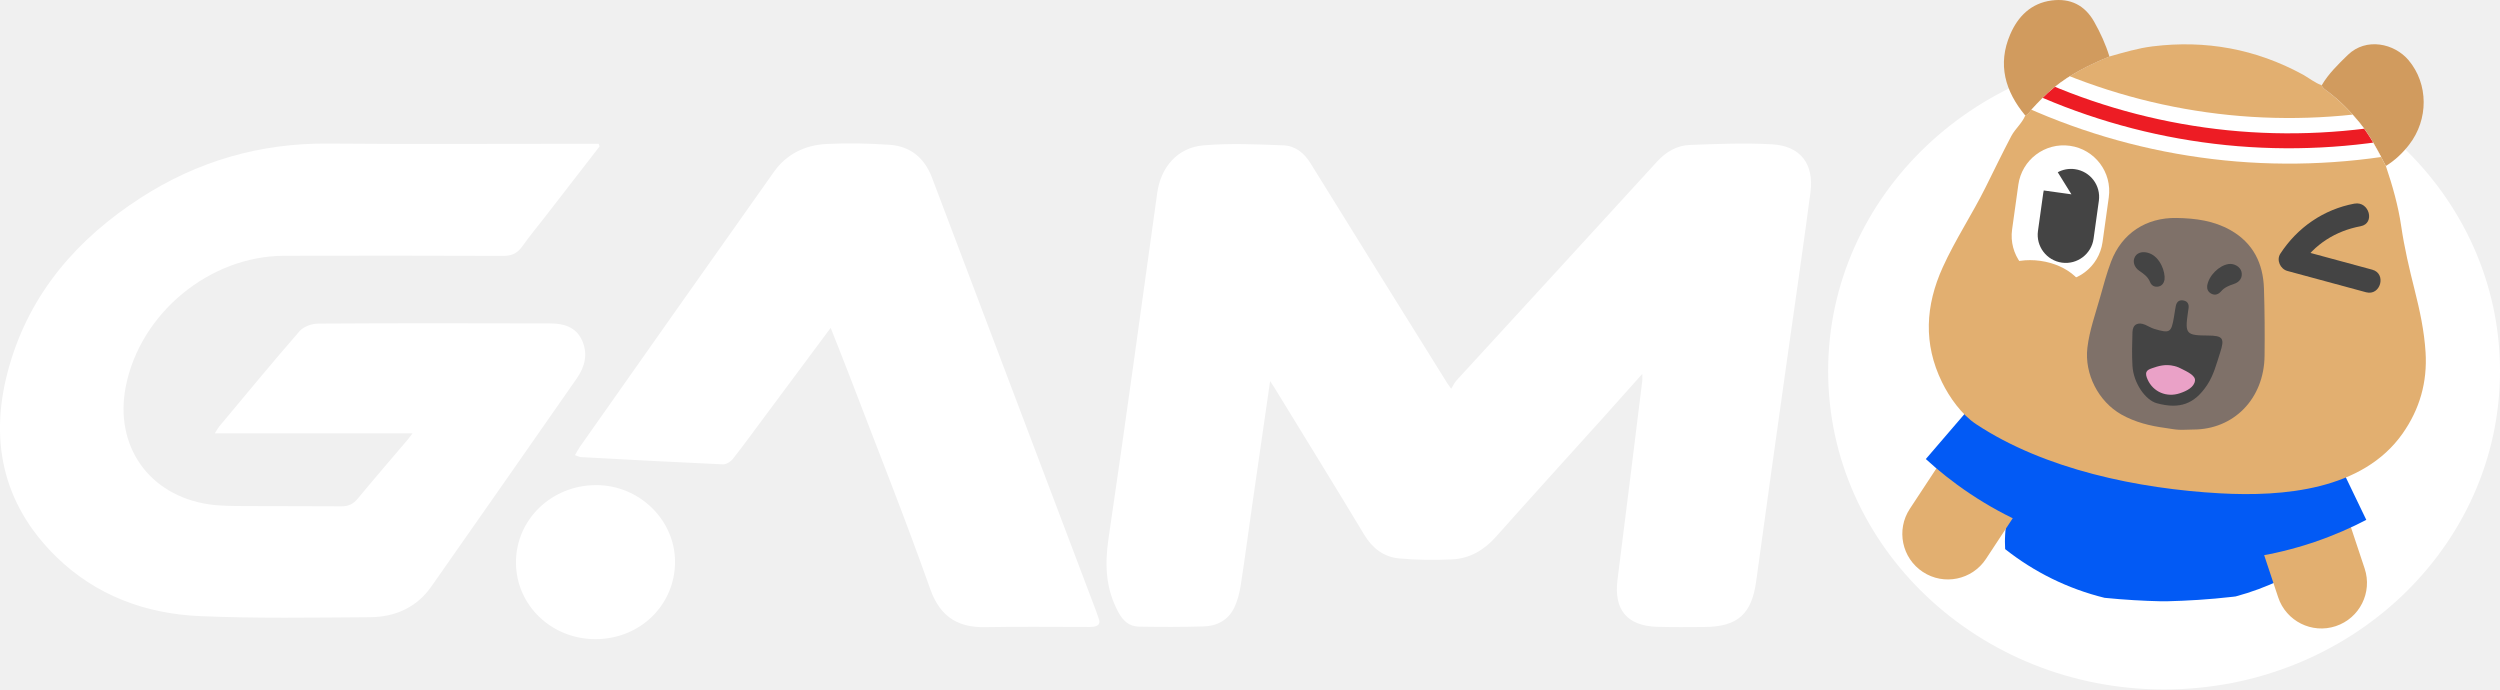
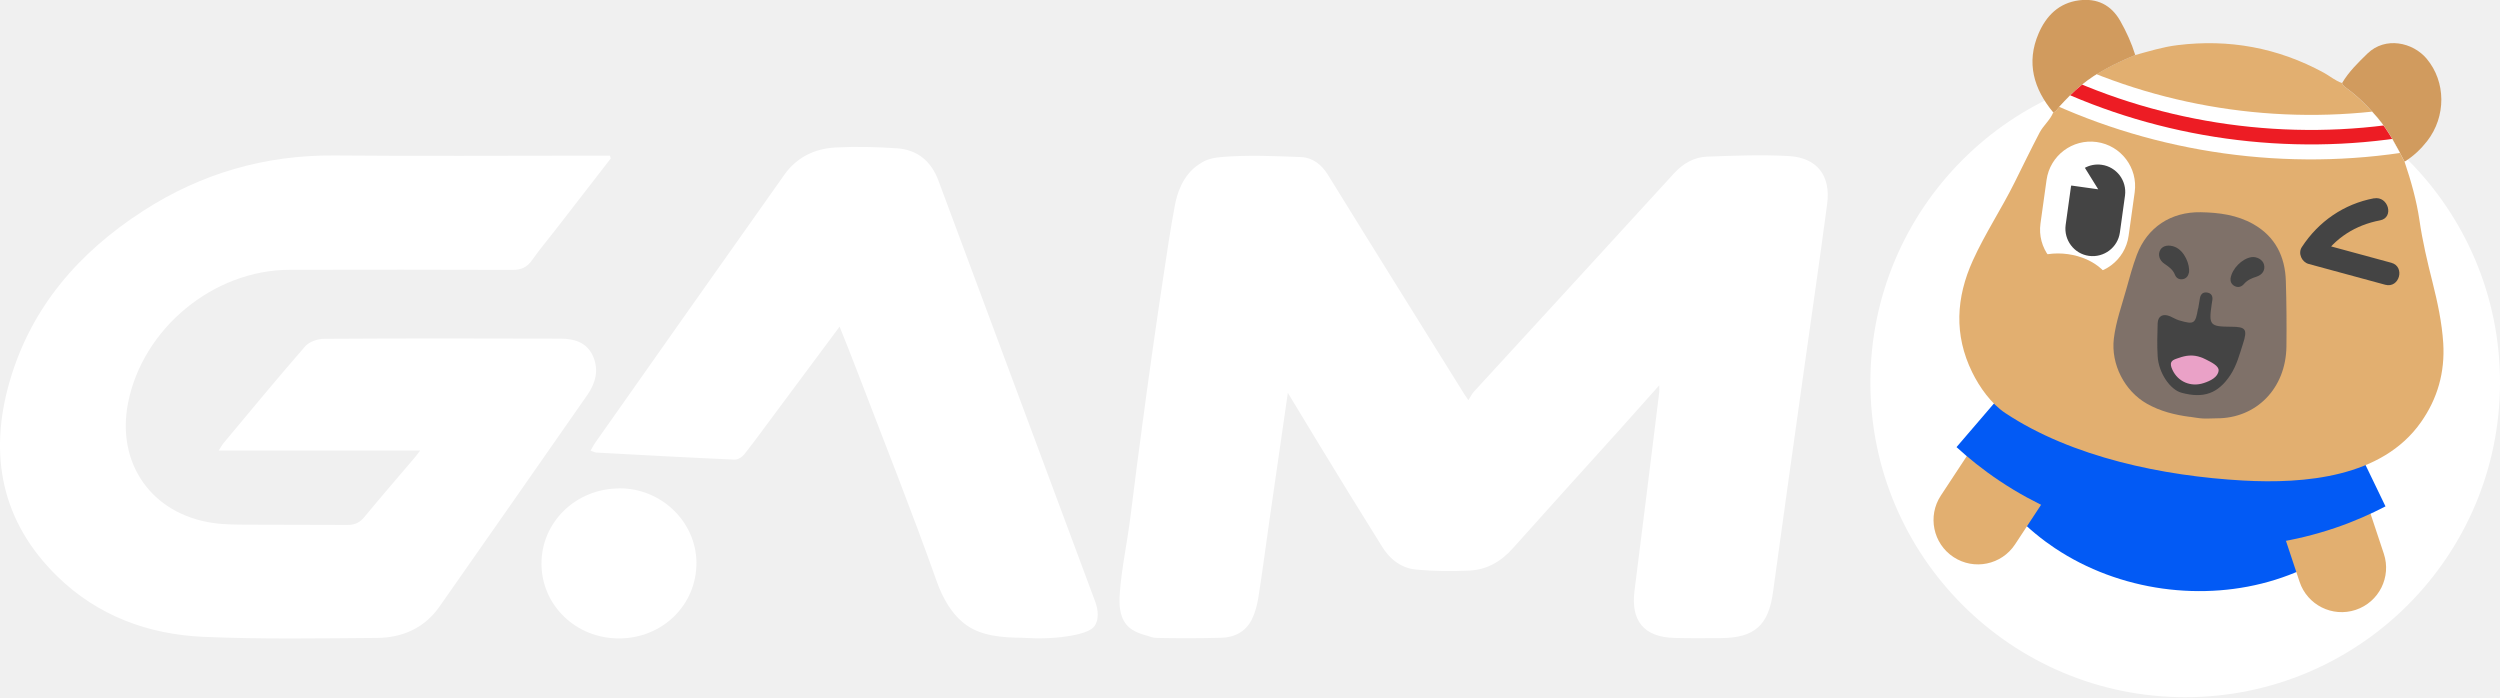
- <svg xmlns="http://www.w3.org/2000/svg" id="Capa_2" data-name="Capa 2" viewBox="0 0 700 193.05">
+ <svg xmlns="http://www.w3.org/2000/svg" id="Capa_2" data-name="Capa 2" viewBox="0 0 297.8 83.05">
  <defs>
    <style>
      .cls-1 {
        fill: #fff;
      }

      .cls-2 {
        fill: #444;
      }

      .cls-3 {
        fill: #eaa1c7;
      }

      .cls-4 {
        fill: #d19b5e;
      }

      .cls-5 {
        fill: #e2af70;
      }

      .cls-6 {
        clip-path: url(#clippath);
      }

      .cls-7 {
        fill: #7f7169;
      }

      .cls-8 {
        fill: #025af5;
      }

      .cls-9 {
        fill: none;
      }

      .cls-10 {
        fill: #ed1c24;
      }
    </style>
    <clipPath id="clippath">
-       <path class="cls-9" d="m668.04,46.47c1.86,5.52,3.46,11.12,4.3,16.88.88,6,2.26,11.89,3.74,17.75,1.46,5.78,2.71,11.57,3.08,17.54.52,8.35-1.63,15.92-6.44,22.76-11.15,15.85-33.45,17.72-51.15,16.73-22.76-1.27-49.05-6.65-68.27-19.37-4.04-2.68-7.43-7.44-9.55-11.77-5.24-10.72-4.64-21.42.21-32.13,3.5-7.73,8.21-14.79,11.98-22.37,2.39-4.8,4.72-9.63,7.22-14.38,1.08-2.05,3.01-3.57,3.91-5.77.85-.28,1.23-1.06,1.76-1.66,1.92-2.13,3.92-4.18,6.13-6.02,4.69-3.9,10.08-6.53,15.66-8.84,4.01-1.12,7.98-2.33,12.13-2.84,14.85-1.82,28.86.71,42.03,7.89,1.78.97,3.33,2.33,5.28,2.98.24.8.92,1.18,1.53,1.64,3.31,2.46,6.19,5.37,8.82,8.54,3.14,3.78,5.38,8.1,7.6,12.43Z" />
+       <path class="cls-9" d="m286.43,19.26c.77,2.29,1.43,4.61,1.78,7,.36,2.49.94,4.93,1.55,7.35.6,2.39,1.12,4.8,1.28,7.27.21,3.46-.67,6.6-2.67,9.43-4.62,6.57-13.86,7.34-21.2,6.93-9.43-.53-20.33-2.75-28.29-8.03-1.68-1.11-3.08-3.08-3.96-4.88-2.17-4.44-1.92-8.88.09-13.31,1.45-3.2,3.4-6.13,4.96-9.27.99-1.99,1.96-3.99,2.99-5.96.45-.85,1.25-1.48,1.62-2.39.35-.11.51-.44.73-.69.8-.88,1.62-1.73,2.54-2.49,1.94-1.62,4.18-2.71,6.49-3.66,1.66-.46,3.31-.97,5.03-1.18,6.15-.76,11.96.3,17.42,3.27.74.4,1.38.97,2.19,1.24.1.33.38.49.63.68,1.37,1.02,2.57,2.23,3.66,3.54,1.3,1.56,2.23,3.36,3.15,5.15Z" />
    </clipPath>
  </defs>
  <g id="Capa_1-2" data-name="Capa 1">
+     <path class="cls-1" d="m153.41,46.78c-.75,5.18-1.46,10.07-2.16,14.96-.45,3.12-.85,6.24-1.34,9.35-.14.91-.38,1.85-.78,2.67-.71,1.46-2.04,2.17-3.63,2.21-2.56.07-5.12.07-7.68.02-.52,0-.88-.18-1.05-.23-1.4-.37-2.6-.84-3.13-2.32-.32-.89-.32-1.86-.25-2.8.23-3.07.89-6.03,1.27-9.09.46-3.72.94-7.43,1.44-11.15.77-5.76,1.58-11.51,2.45-17.25.44-2.93.87-5.88,1.42-8.79.21-1.08.83-3.51,2.91-4.82.44-.27.94-.68,2.57-.83,3.15-.27,6.35-.12,9.52,0,1.39.06,2.45.88,3.23,2.14,5.39,8.74,10.84,17.45,16.27,26.17.07.12.16.23.45.65.24-.38.39-.73.63-.99,7.95-8.67,15.91-17.32,23.84-26.01,1.1-1.2,2.39-1.95,3.95-2.01,3.25-.12,6.51-.25,9.74-.07,3.37.19,5.02,2.33,4.57,5.71-.88,6.69-1.87,13.36-2.8,20.04-1.22,8.73-2.46,17.47-3.65,26.2-.53,3.92-2.18,5.44-6.17,5.47-1.87.01-3.74.03-5.6-.02-3.6-.1-5.18-2.04-4.73-5.6,1.01-7.89,1.97-15.79,2.95-23.68.02-.19,0-.39,0-.81-1.64,1.83-3.14,3.53-4.66,5.22-4.26,4.73-8.54,9.44-12.78,14.19-1.41,1.59-3.12,2.57-5.21,2.66-2.1.09-4.22.08-6.3-.12-.54-.05-1.05-.18-1.51-.39-1.46-.64-2.24-1.84-2.61-2.43-4.96-7.91-11.2-18.28-11.2-18.28Z" />
+     <path class="cls-1" d="m72.75,18.88c-2.2,2.84-4.4,5.68-6.6,8.52-.93,1.2-1.91,2.36-2.78,3.6-.59.84-1.28,1.15-2.31,1.15-8.86-.03-17.72-.03-26.57-.01-9.06.02-17.47,6.96-19.23,15.83-1.43,7.21,2.78,13.24,10.07,14.32,1.46.22,2.95.2,4.43.21,3.88.03,7.76,0,11.65.03.86,0,1.45-.28,1.99-.94,2-2.42,4.06-4.8,6.09-7.19.15-.18.29-.37.56-.73h-24c.26-.4.38-.64.54-.84,3.24-3.87,6.44-7.77,9.76-11.57.48-.55,1.48-.9,2.25-.9,9.39-.06,18.77-.05,28.16-.02,1.62,0,3.13.42,3.87,2.07.73,1.64.33,3.19-.64,4.6-5.87,8.43-11.75,16.84-17.64,25.25-1.81,2.58-4.44,3.71-7.47,3.73-6.88.05-13.77.17-20.64-.13-6.6-.29-12.63-2.52-17.42-7.21C.16,62.14-1.38,54.19,1.15,45.44c2.56-8.86,8.27-15.39,15.89-20.31,6.93-4.48,14.54-6.68,22.83-6.61,10.16.09,20.33.02,30.49.02.77,0,1.53,0,2.3,0l.09.33Z" />
+     <path class="cls-1" d="m100.02,38.9c-2.67,3.59-5.22,7.03-7.78,10.46-1.19,1.6-2.36,3.21-3.59,4.77-.25.32-.76.63-1.14.62-5.49-.24-10.98-.54-16.47-.84-.19-.01-.37-.12-.69-.23.22-.37.37-.69.58-.98,7.5-10.64,14.99-21.29,22.52-31.91,1.45-2.05,3.6-3.09,6.06-3.22,2.45-.13,4.92-.07,7.37.1,2.4.17,4.03,1.53,4.89,3.8,6.21,16.69,12.43,33.38,18.64,50.06.21.53.68,1.95,0,3-.16.25-.71.98-3.95,1.36-2.44.28-4.32.08-4.77.08-2.19-.02-4.71-.19-6.55-1.49-1.76-1.25-2.86-3.26-3.57-5.26-2.95-8.33-6.23-16.54-9.38-24.79-.68-1.79-1.4-3.57-2.18-5.53Z" />
+     <path class="cls-1" d="m73.76,58.17c5-.03,9.17,3.98,9.2,8.85.03,5.03-4.03,9.01-9.2,9.03-5.13.02-9.23-3.92-9.26-8.87-.02-4.98,4.09-8.98,9.26-9Z" />
    <g>
-       <path class="cls-1" d="m605.94,14.71c-51.94,0-94.06,39.92-94.06,89.17s42.11,89.17,94.06,89.17,94.06-39.92,94.06-89.17-42.11-89.17-94.06-89.17Z" />
-       <path class="cls-1" d="m355.63,106.71c-1.76,12.19-3.43,23.7-5.08,35.2-1.05,7.33-2.01,14.68-3.15,22-.34,2.15-.89,4.35-1.84,6.29-1.68,3.44-4.81,5.1-8.54,5.2-6.02.17-12.05.17-18.07.06-2.7-.05-4.43-1.5-5.81-4.05-3.59-6.64-3.83-13.36-2.74-20.73,4.76-32.2,9.13-64.46,13.63-96.7,1-7.19,5.69-12.66,12.92-13.28,7.42-.64,14.94-.29,22.41,0,3.27.13,5.76,2.06,7.6,5.04,12.7,20.57,25.52,41.07,38.3,61.59.17.27.37.53,1.07,1.53.56-.89.92-1.71,1.49-2.34,18.7-20.41,37.46-40.77,56.11-61.22,2.58-2.83,5.63-4.59,9.31-4.72,7.64-.28,15.31-.6,22.93-.17,7.94.44,11.81,5.48,10.76,13.45-2.07,15.74-4.4,31.44-6.6,47.16-2.88,20.56-5.8,41.11-8.59,61.67-1.25,9.22-5.14,12.81-14.52,12.87-4.4.03-8.8.07-13.19-.05-8.46-.24-12.2-4.81-11.13-13.17,2.37-18.57,4.64-37.16,6.94-55.74.06-.45,0-.92,0-1.91-3.85,4.31-7.4,8.31-10.97,12.28-10.03,11.13-20.11,22.21-30.07,33.4-3.33,3.73-7.35,6.04-12.27,6.26-4.94.22-9.93.19-14.84-.28-4.23-.41-7.41-2.82-9.7-6.62-8.31-13.81-16.79-27.52-25.2-41.26-.25-.4-.52-.79-1.15-1.75Z" />
-       <path class="cls-1" d="m167.87,41.01c-5.07,6.55-10.15,13.11-15.22,19.66-2.14,2.77-4.4,5.45-6.41,8.32-1.36,1.93-2.96,2.66-5.33,2.66-20.44-.08-40.88-.08-61.32-.03-20.9.04-40.3,16.06-44.36,36.54-3.3,16.63,6.43,30.55,23.24,33.05,3.36.5,6.82.46,10.23.49,8.96.07,17.91-.01,26.87.07,1.98.02,3.34-.64,4.6-2.16,4.62-5.58,9.36-11.07,14.05-16.59.35-.41.66-.85,1.3-1.68h-55.38c.59-.93.87-1.48,1.25-1.94,7.47-8.93,14.87-17.93,22.51-26.7,1.11-1.27,3.42-2.08,5.19-2.09,21.66-.14,43.32-.11,64.98-.05,3.74,0,7.22.97,8.92,4.78,1.69,3.78.77,7.37-1.49,10.61-13.54,19.44-27.11,38.86-40.71,58.26-4.17,5.95-10.24,8.56-17.24,8.61-15.88.1-31.77.38-47.62-.31-15.22-.66-29.15-5.82-40.21-16.64C.38,140.84-3.19,122.5,2.65,102.31c5.9-20.43,19.09-35.51,36.66-46.87,15.98-10.33,33.54-15.42,52.69-15.24,23.45.21,46.9.05,70.35.06,1.77,0,3.54,0,5.31,0l.2.76Z" />
-       <path class="cls-1" d="m232.6,91.78c-6.44,8.67-12.6,16.96-18.77,25.24-2.87,3.85-5.68,7.74-8.66,11.51-.61.77-1.84,1.53-2.76,1.49-13.25-.59-26.5-1.31-39.75-2.03-.45-.02-.89-.28-1.66-.55.53-.9.9-1.67,1.39-2.36,18.09-25.68,36.16-51.37,54.33-76.99,3.5-4.94,8.7-7.46,14.62-7.77,5.91-.31,11.88-.18,17.8.23,5.8.4,9.73,3.69,11.81,9.17,15.34,40.54,30.7,81.08,46.05,121.62.23.61.39,1.24.63,1.84.61,1.52-.18,2.13-1.52,2.32-.64.09-1.3.05-1.95.05-9.44,0-18.89-.12-28.33.05-6.88.12-12.4-2.28-15.36-10.65-7.11-20.09-15.03-39.9-22.64-59.82-1.65-4.32-3.39-8.62-5.25-13.35Z" />
-       <path class="cls-1" d="m166.82,135.83c12.06-.06,22.12,9.62,22.19,21.35.07,12.13-9.72,21.75-22.2,21.78-12.37.04-22.28-9.46-22.34-21.4-.05-12.01,9.88-21.66,22.34-21.73Z" />
+       <path class="cls-1" d="m260.3,8.05c-20.71,0-37.5,16.79-37.5,37.5s16.79,37.5,37.5,37.5,37.5-16.79,37.5-37.5-16.79-37.5-37.5-37.5Z" />
      <g>
-         <path class="cls-8" d="m650.08,151.7c0,1.33-.08,2.64-.23,3.93-7.09,5.14-15.15,9.03-23.86,11.37-.3.04-.6.07-.9.11-6.54.75-12.68,1.11-18.37,1.25h-1.63c-4.93-.11-10.22-.41-15.81-.97-10.33-2.54-19.78-7.26-27.84-13.64-.04-.67-.06-1.35-.06-2.04,0-.26,0-.52.01-.77.31-13.67,8.84-25.57,21.5-32.17,2.64.6,5.29,1.22,7.94,1.83.8,1.31,2.38,3.5,5.13,5.3,3.65,2.38,7.26,2.68,8.85,2.72h2.2c1.6-.04,5.2-.34,8.85-2.72,2.74-1.8,4.32-3.99,5.13-5.3,2.57-.59,5.12-1.19,7.69-1.78,12.59,6.6,21.08,18.5,21.4,32.12,0,.25,0,.51,0,.77Z" />
+         <path class="cls-8" d="m276.38,65.34c-.08.55-.18,1.08-.32,1.6-1.01.55-2.75,1.41-5.03,2.12-8.52,2.67-18.55,1.38-26.26-3.77-1.35-.9-3.08-2.23-4.9-4.13.02-.28.05-.56.09-.84.01-.11.03-.21.05-.32.9-5.59,5.08-10,10.65-11.99,1.05.4,2.1.8,3.15,1.2.25.58.78,1.57,1.8,2.46,1.37,1.19,2.83,1.51,3.48,1.62l.9.12c.66.07,2.15.16,3.79-.62,1.23-.58,2-1.39,2.4-1.88,1.09-.1,2.17-.2,3.26-.3,4.8,3.42,7.61,8.79,6.97,14.4,0,.1-.02.21-.04.32Z" />
        <g>
-           <rect class="cls-5" x="620.86" y="138.63" width="50.42" height="25.52" rx="12.76" ry="12.76" transform="translate(585.9 -509.44) rotate(71.61)" />
-           <path class="cls-8" d="m631.49,155.89c4.81-.78,10.44-2.05,16.57-4.13,5.61-1.91,10.46-4.09,14.5-6.2-2.88-5.99-5.77-11.97-8.65-17.96-10.74,1.12-21.48,2.23-32.22,3.35,3.26,8.32,6.53,16.63,9.79,24.95Z" />
-           <path class="cls-1" d="m644.31,167.66c-.05,0-.11,0-.16.02l.16-.03h0Z" />
+           <rect class="cls-5" x="266.88" y="57.45" width="20.89" height="10.58" rx="5.29" ry="5.29" transform="translate(249.36 -220.22) rotate(71.61)" />
+           <path class="cls-8" d="m271.28,64.6c1.99-.32,4.33-.85,6.87-1.71,2.33-.79,4.33-1.7,6.01-2.57-1.2-2.48-2.39-4.96-3.59-7.44-4.45.46-8.9.92-13.35,1.39,1.35,3.45,2.71,6.89,4.06,10.34Z" />
+           <path class="cls-1" d="m276.6,69.48s-.04,0-.07,0h.07s0,0,0,0Z" />
        </g>
        <g>
-           <rect class="cls-5" x="527.05" y="126.32" width="50.42" height="25.52" rx="12.76" ry="12.76" transform="translate(971.97 -245.85) rotate(123.34)" />
-           <path class="cls-8" d="m566.59,146.53c-4.45-2-9.56-4.67-14.95-8.27-4.93-3.29-9.05-6.65-12.41-9.73,4.33-5.04,8.66-10.08,12.99-15.12,10.09,3.85,20.18,7.7,30.27,11.54-5.3,7.19-10.6,14.39-15.9,21.58Z" />
+           <rect class="cls-5" x="228" y="52.35" width="20.89" height="10.58" rx="5.29" ry="5.29" transform="translate(417.65 -109.89) rotate(123.34)" />
+           <path class="cls-8" d="m244.39,60.72c-1.84-.83-3.96-1.94-6.19-3.43-2.04-1.36-3.75-2.76-5.14-4.03,1.79-2.09,3.59-4.18,5.38-6.27,4.18,1.59,8.36,3.19,12.54,4.78-2.2,2.98-4.39,5.96-6.59,8.94Z" />
        </g>
        <g>
-           <path class="cls-5" d="m668.04,46.47c1.86,5.52,3.46,11.12,4.3,16.88.88,6,2.26,11.89,3.74,17.75,1.46,5.78,2.71,11.57,3.08,17.54.52,8.35-1.63,15.92-6.44,22.76-11.15,15.85-33.45,17.72-51.15,16.73-22.76-1.27-49.05-6.65-68.27-19.37-4.04-2.68-7.43-7.44-9.55-11.77-5.24-10.72-4.64-21.42.21-32.13,3.5-7.73,8.21-14.79,11.98-22.37,2.39-4.8,4.72-9.63,7.22-14.38,1.08-2.05,3.01-3.57,3.91-5.77.85-.28,1.23-1.06,1.76-1.66,1.92-2.13,3.92-4.18,6.13-6.02,4.69-3.9,10.08-6.53,15.66-8.84,4.01-1.12,7.98-2.33,12.13-2.84,14.85-1.82,28.86.71,42.03,7.89,1.78.97,3.33,2.33,5.28,2.98.24.8.92,1.18,1.53,1.64,3.31,2.46,6.19,5.37,8.82,8.54,3.14,3.78,5.38,8.1,7.6,12.43Z" />
-           <path class="cls-4" d="m590.63,15.83c-5.58,2.31-10.98,4.94-15.66,8.84-2.21,1.84-4.21,3.89-6.13,6.02-.54.6-.92,1.38-1.76,1.66-5.65-6.79-7.83-14.33-4.22-22.72,2.16-5.03,5.83-8.75,11.62-9.5,5.22-.67,9.25,1.31,11.87,5.93,1.76,3.11,3.24,6.35,4.29,9.78Z" />
-           <path class="cls-4" d="m668.04,46.47c-2.23-4.33-4.47-8.65-7.6-12.43-2.63-3.17-5.51-6.08-8.82-8.54-.61-.46-1.29-.84-1.53-1.64,1.92-3.26,4.61-5.86,7.29-8.47,5.15-5,13.08-3.24,17.04,1.49,5.56,6.63,5.63,16.57.11,23.67-1.82,2.35-3.95,4.35-6.48,5.92Z" />
-           <path class="cls-7" d="m606.36,119.84c-4.33-.58-8.52-1.6-12.38-3.78-6.43-3.64-10.38-11.36-9.51-18.71.58-4.88,2.26-9.47,3.57-14.15.93-3.33,1.83-6.68,3.05-9.91,2.99-7.94,9.81-12.41,18.35-12.26,5.28.09,10.44.76,15.13,3.43,6.33,3.6,9.12,9.3,9.34,16.34.2,6.27.24,12.55.17,18.82-.14,12.08-8.68,20.67-20,20.65-1.35,0-2.7.13-4.04.06-1.23-.06-2.45-.32-3.68-.49Z" />
-           <path class="cls-2" d="m606.07,78.31c-.15.79-.58,1.65-1.6,1.9-1.09.26-2.03-.17-2.45-1.22-.58-1.47-1.73-2.29-2.96-3.12-1.56-1.04-2.03-2.77-1.2-4.1.76-1.21,2.45-1.47,4.09-.81,2.93,1.16,4.38,5.18,4.12,7.35Z" />
-           <path class="cls-2" d="m618,80.07c.42-2.88,3.32-5.75,6.02-6.14,1.57-.23,3.25.78,3.59,2.14.38,1.56-.4,2.89-2.17,3.46-1.35.44-2.59.94-3.57,2.08-.66.76-1.63,1.19-2.69.63-.95-.5-1.26-1.33-1.17-2.17Z" />
-           <rect class="cls-1" x="564.13" y="40.69" width="25.57" height="38.23" rx="12.79" ry="12.79" transform="translate(13.8 -79.17) rotate(7.94)" />
-           <path class="cls-2" d="m587.68,56.23l-1.48,10.61c-.6,4.29-4.58,7.3-8.87,6.7s-7.3-4.58-6.7-8.87l1.48-10.61c.03-.25.08-.5.14-.73l7.75,1.08c-1.29-2.06-2.57-4.13-3.83-6.18,1.42-.77,3.09-1.1,4.82-.86,2.14.3,3.97,1.44,5.18,3.04,1.22,1.61,1.81,3.68,1.51,5.83Z" />
+           <path class="cls-5" d="m286.43,19.26c.77,2.29,1.43,4.61,1.78,7,.36,2.49.94,4.93,1.55,7.35.6,2.39,1.12,4.8,1.28,7.27.21,3.46-.67,6.6-2.67,9.43-4.62,6.57-13.86,7.34-21.2,6.93-9.43-.53-20.33-2.75-28.29-8.03-1.68-1.11-3.08-3.08-3.96-4.88-2.17-4.44-1.92-8.88.09-13.31,1.45-3.2,3.4-6.13,4.96-9.27.99-1.99,1.96-3.99,2.99-5.96.45-.85,1.25-1.48,1.62-2.39.35-.11.51-.44.73-.69.8-.88,1.62-1.73,2.54-2.49,1.94-1.62,4.18-2.71,6.49-3.66,1.66-.46,3.31-.97,5.03-1.18,6.15-.76,11.96.3,17.42,3.27.74.4,1.38.97,2.19,1.24.1.33.38.49.63.68,1.37,1.02,2.57,2.23,3.66,3.54,1.3,1.56,2.23,3.36,3.15,5.15Z" />
+           <path class="cls-4" d="m254.35,6.56c-2.31.96-4.55,2.05-6.49,3.66-.92.76-1.74,1.61-2.54,2.49-.22.25-.38.57-.73.69-2.34-2.81-3.25-5.94-1.75-9.42.9-2.09,2.41-3.63,4.81-3.94,2.16-.28,3.83.54,4.92,2.46.73,1.29,1.34,2.63,1.78,4.05Z" />
+           <path class="cls-4" d="m286.43,19.26c-.92-1.79-1.85-3.59-3.15-5.15-1.09-1.31-2.28-2.52-3.66-3.54-.25-.19-.53-.35-.63-.68.8-1.35,1.91-2.43,3.02-3.51,2.13-2.07,5.42-1.34,7.06.62,2.3,2.75,2.33,6.87.05,9.81-.76.97-1.64,1.8-2.69,2.45Z" />
+           <path class="cls-7" d="m260.87,49.66c-1.8-.24-3.53-.66-5.13-1.57-2.67-1.51-4.3-4.71-3.94-7.75.24-2.02.94-3.92,1.48-5.87.38-1.38.76-2.77,1.26-4.11,1.24-3.29,4.07-5.14,7.61-5.08,2.19.04,4.33.32,6.27,1.42,2.62,1.49,3.78,3.86,3.87,6.77.08,2.6.1,5.2.07,7.8-.06,5.01-3.6,8.57-8.29,8.56-.56,0-1.12.05-1.68.02-.51-.03-1.02-.13-1.52-.2Z" />
+           <path class="cls-2" d="m260.75,32.45c-.06.33-.24.68-.66.79-.45.11-.84-.07-1.01-.51-.24-.61-.72-.95-1.23-1.29-.65-.43-.84-1.15-.5-1.7.31-.5,1.01-.61,1.7-.34,1.21.48,1.82,2.15,1.71,3.05Z" />
+           <path class="cls-2" d="m265.7,33.18c.18-1.19,1.38-2.38,2.5-2.55.65-.09,1.35.32,1.49.89.16.65-.17,1.2-.9,1.44-.56.18-1.07.39-1.48.86-.27.32-.67.49-1.12.26-.39-.21-.52-.55-.49-.9Z" />
+           <rect class="cls-1" x="243.37" y="16.86" width="10.6" height="15.84" rx="5.3" ry="5.3" transform="translate(5.81 -34.13) rotate(7.94)" />
+           <path class="cls-2" d="m253.13,23.3l-.61,4.4c-.25,1.78-1.9,3.02-3.68,2.78s-3.02-1.9-2.78-3.68l.61-4.4c.01-.1.03-.21.06-.3l3.21.45c-.53-.85-1.07-1.71-1.59-2.56.59-.32,1.28-.46,2-.36.89.12,1.64.6,2.15,1.26.5.67.75,1.52.63,2.42Z" />
          <g>
-             <ellipse class="cls-5" cx="651.62" cy="94.16" rx="9.83" ry="14.31" transform="translate(468.29 726.52) rotate(-82.05)" />
-             <ellipse class="cls-5" cx="569.88" cy="82.76" rx="9.83" ry="14.31" transform="translate(409.15 635.73) rotate(-82.05)" />
+             <ellipse class="cls-5" cx="279.63" cy="39.02" rx="4.07" ry="5.93" transform="translate(202.33 310.57) rotate(-82.05)" />
+             <ellipse class="cls-5" cx="245.75" cy="34.29" rx="4.07" ry="5.93" transform="translate(177.82 272.95) rotate(-82.05)" />
          </g>
          <g class="cls-6">
            <g>
-               <path class="cls-1" d="m670.35,43.41c-17.91,2.94-36.27,3.21-54.26.68-17.99-2.5-35.59-7.76-52-15.51l5.45-11.55c15.26,7.2,31.61,12.08,48.32,14.41,16.7,2.35,33.77,2.1,50.42-.63l2.08,12.6Z" />
-               <path class="cls-10" d="m669.65,39.17c-17.49,2.87-35.41,3.13-52.97.66-17.56-2.44-34.73-7.57-50.76-15.14l1.78-3.78c15.65,7.39,32.42,12.39,49.56,14.78,17.14,2.41,34.64,2.15,51.71-.65l.68,4.12Z" />
+               <path class="cls-1" d="m287.39,17.99c-14.85,2.48-30.43.31-44.04-6.15l2.26-4.79c12.64,6,27.11,8.01,40.92,5.71l.86,5.22Z" />
+               <path class="cls-10" d="m287.1,16.23c-14.5,2.42-29.71.3-42.99-6l.74-1.56c12.97,6.15,27.81,8.22,41.97,5.86l.28,1.71Z" />
            </g>
          </g>
-           <path class="cls-2" d="m659.25,57.01c-8.65,1.62-15.98,6.69-20.76,14.03-1.16,1.78,0,4.28,1.96,4.82,7.35,1.99,14.69,3.98,22.04,5.97,4.08,1.11,5.82-5.22,1.74-6.32-7.35-1.99-14.69-3.98-22.04-5.97l1.96,4.82c3.89-5.98,9.85-9.71,16.84-11.02,4.14-.78,2.39-7.1-1.74-6.32h0Z" />
+           <path class="cls-2" d="m282.79,23.62c-3.58.67-6.62,2.77-8.6,5.82-.48.74,0,1.78.81,2l9.13,2.48c1.69.46,2.41-2.16.72-2.62l-9.13-2.48.81,2c1.61-2.48,4.08-4.02,6.98-4.57,1.72-.32.99-2.94-.72-2.62h0Z" />
          <g>
-             <path class="cls-2" d="m608.72,88.69c.17-1.01.31-2.03.51-3.03.24-1.2.99-1.78,2.22-1.51,1.08.23,1.47,1.01,1.36,2.07-.04.41-.12.81-.18,1.21-.89,6.08-.53,6.49,5.58,6.52,4.28.02,4.73.78,3.41,4.84-1.01,3.11-1.8,6.28-3.64,9.04-3.53,5.31-7.69,6.81-14.06,5.08-3.27-.89-6.56-5.74-6.83-10.47-.18-3.15-.1-6.31,0-9.47.07-2.14,1.54-2.9,3.6-2.02.84.36,1.63.88,2.5,1.14,4.41,1.31,4.77,1.07,5.53-3.4Z" />
-             <path class="cls-3" d="m608.77,102.47c.97.24,1.64.58,2.18.86,1.5.76,3.8,1.83,3.65,3.22-.2,1.88-2.35,2.94-4.26,3.57-3.71,1.23-7.44-.39-8.99-3.81-.4-.88-.59-1.62-.32-2.19.22-.46.67-.72,1.58-1.03,1.66-.57,3.63-1.24,6.16-.61Z" />
+             <path class="cls-2" d="m261.85,36.75c.07-.42.13-.84.21-1.26.1-.5.41-.74.92-.63.45.1.61.42.56.86-.02.17-.05.34-.08.5-.37,2.52-.22,2.69,2.31,2.7,1.78,0,1.96.32,1.42,2.01-.42,1.29-.75,2.6-1.51,3.75-1.46,2.2-3.19,2.82-5.83,2.1-1.36-.37-2.72-2.38-2.83-4.34-.08-1.3-.04-2.62,0-3.92.03-.89.64-1.2,1.49-.84.35.15.67.36,1.03.47,1.83.54,1.98.44,2.29-1.41Z" />
+             <path class="cls-3" d="m261.87,42.47c.4.1.68.24.9.35.62.32,1.57.76,1.51,1.33-.08.78-.97,1.22-1.77,1.48-1.54.51-3.08-.16-3.73-1.58-.17-.36-.25-.67-.13-.91.09-.19.28-.3.66-.43.69-.24,1.5-.52,2.55-.25Z" />
          </g>
        </g>
      </g>
    </g>
  </g>
</svg>
